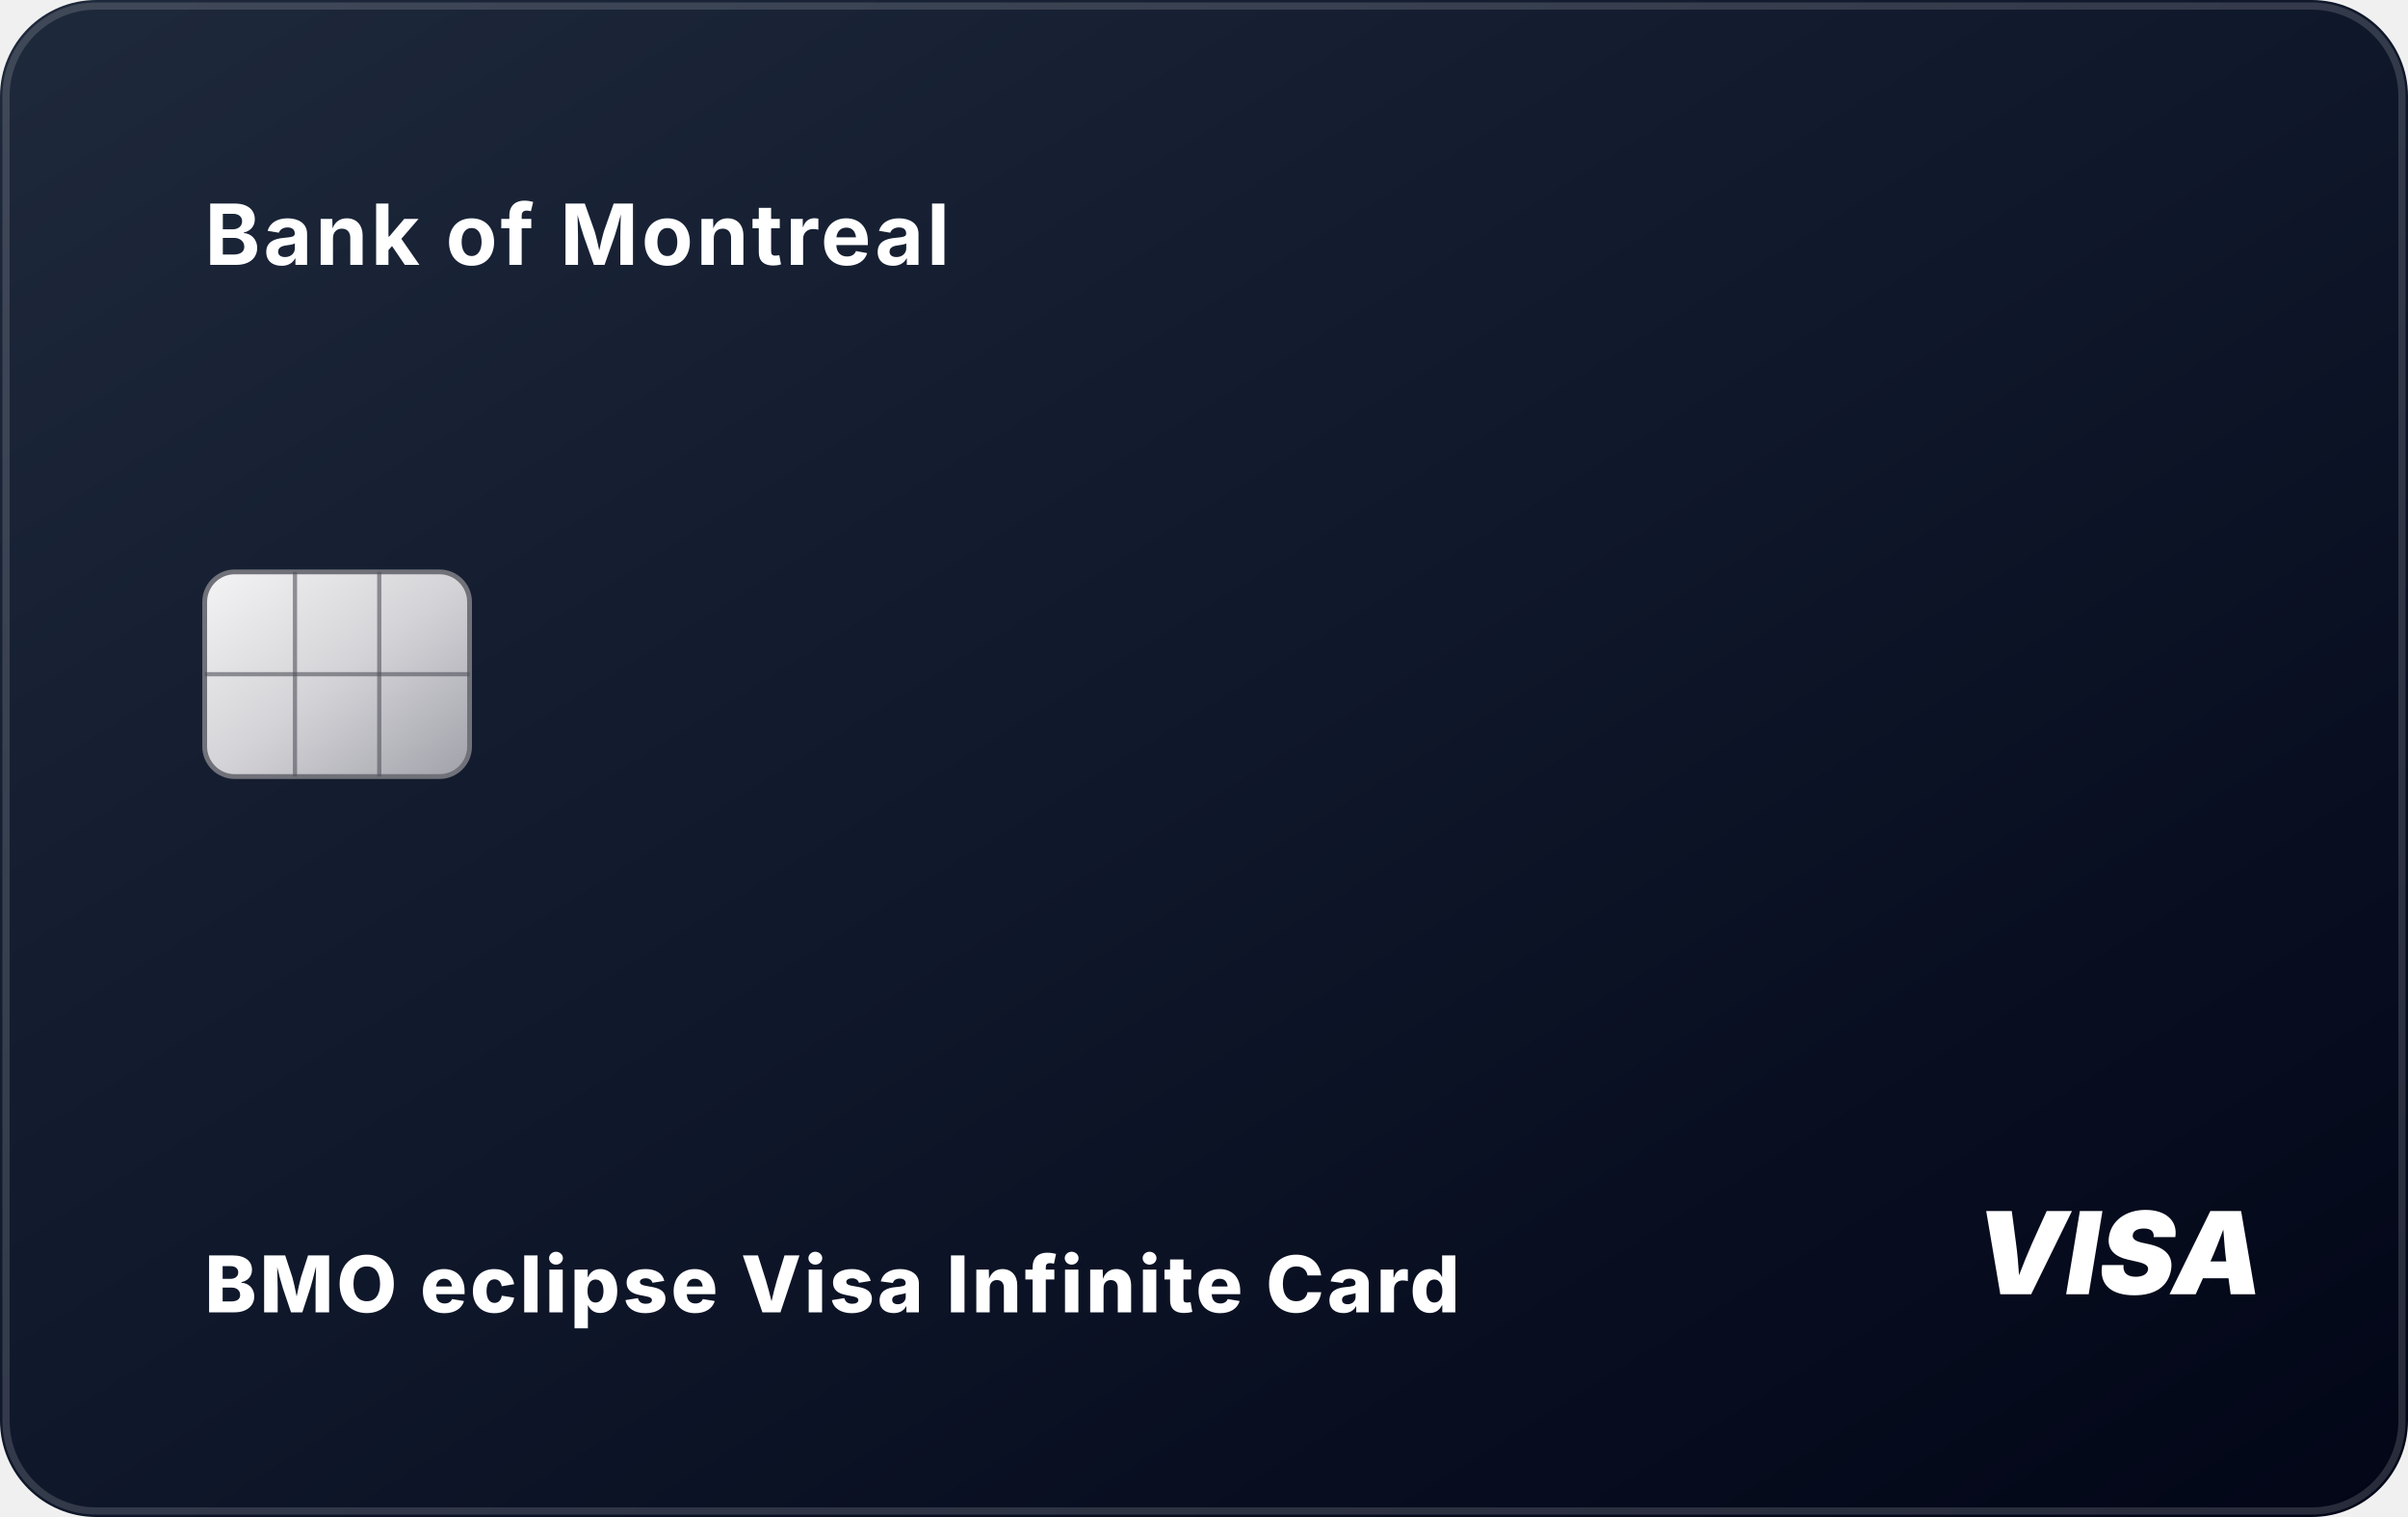
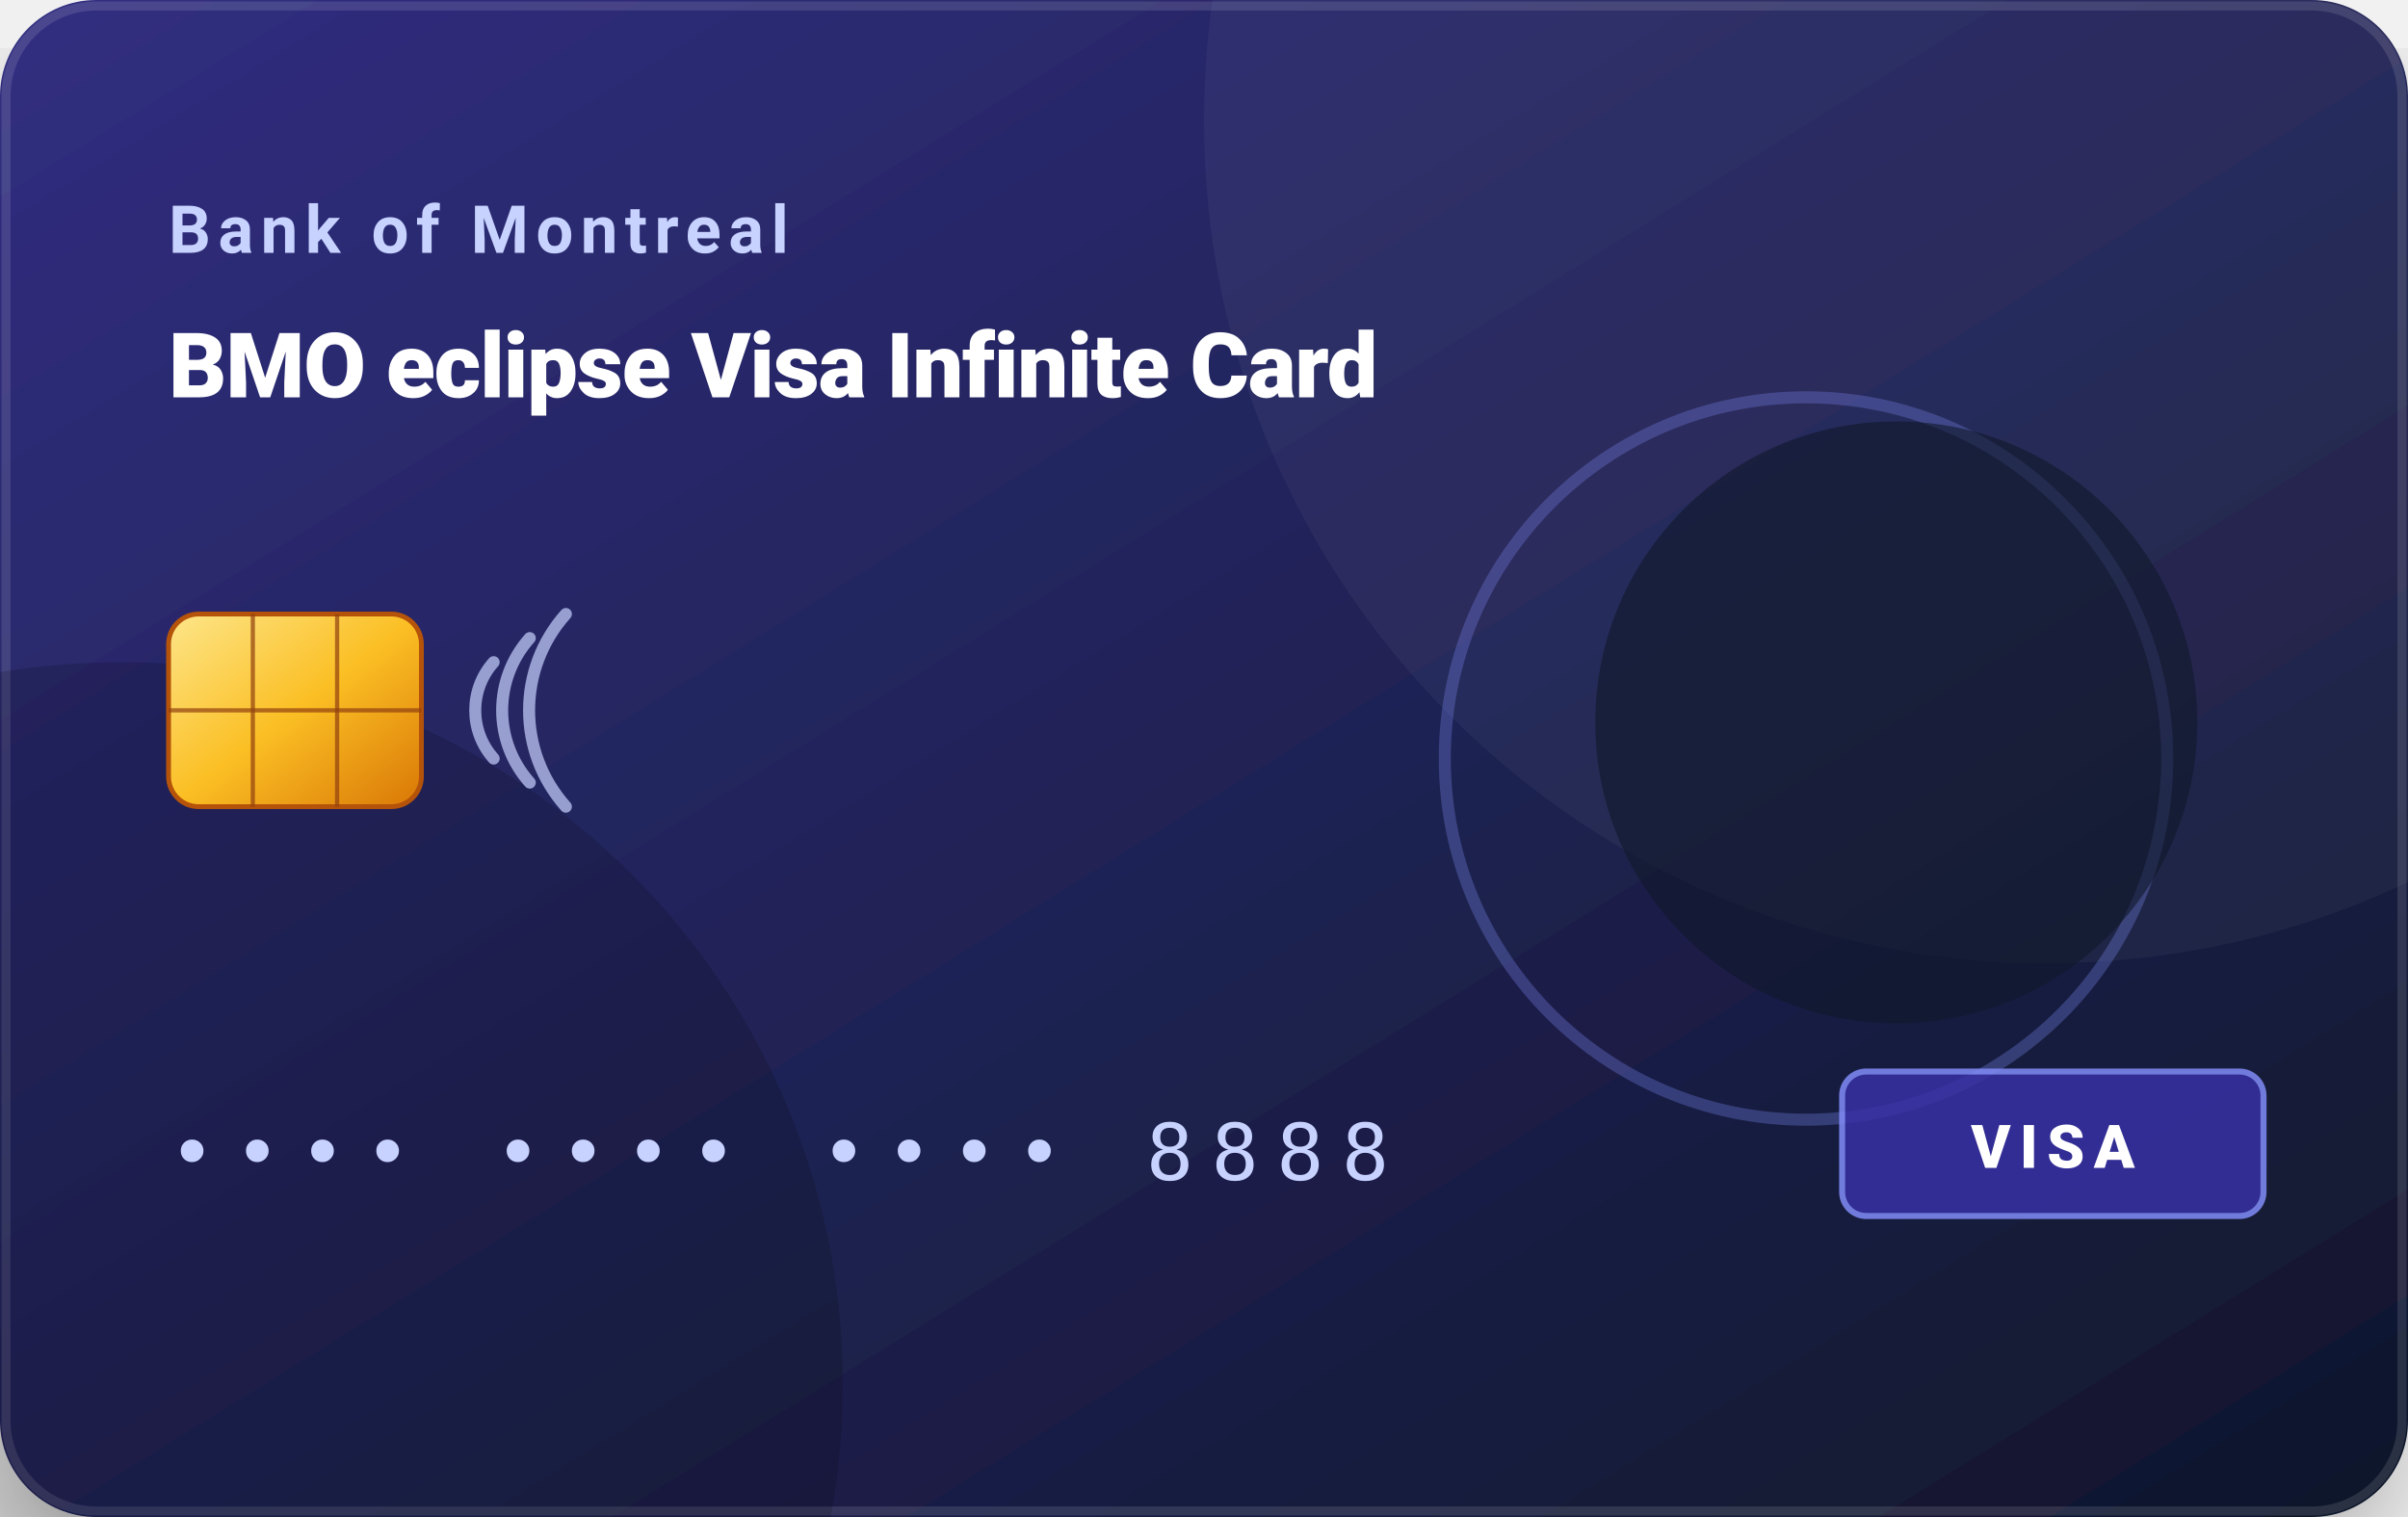
<svg xmlns="http://www.w3.org/2000/svg" viewBox="0 0 400 252" width="400" height="252">
  <defs>
-     <linearGradient id="bg-bmo-eclipse-visa-infinite" x1="0%" y1="0%" x2="100%" y2="100%">
-       <stop offset="0%" stop-color="#1e293b" />
-       <stop offset="50%" stop-color="#0f172a" />
-       <stop offset="100%" stop-color="#020617" />
+     <linearGradient id="cardBg-bmo-eclipse-visa-infinite" x1="0%" y1="0%" x2="100%" y2="100%">
+       <stop offset="0%" stop-color="#312e81" />
+       <stop offset="100%" stop-color="#0f172a" />
    </linearGradient>
-     <linearGradient id="chipSilver" x1="0%" y1="0%" x2="100%" y2="100%">
-       <stop offset="0%" stop-color="#f4f4f5" />
-       <stop offset="50%" stop-color="#d4d4d8" />
-       <stop offset="100%" stop-color="#a1a1aa" />
+     <linearGradient id="chipGrad" x1="0%" y1="0%" x2="100%" y2="100%">
+       <stop offset="0%" stop-color="#fde68a" />
+       <stop offset="50%" stop-color="#fbbf24" />
+       <stop offset="100%" stop-color="#d97706" />
    </linearGradient>
+     <filter id="shadow" x="-5%" y="-5%" width="110%" height="110%">
+       <feDropShadow dx="0" dy="8" stdDeviation="12" flood-color="#000000" flood-opacity="0.35" />
+     </filter>
  </defs>
-   <rect width="400" height="252" rx="16" fill="url(#bg-bmo-eclipse-visa-infinite)" />
-   <rect width="398" height="250" x="1" y="1" rx="15" fill="none" stroke="rgba(255,255,255,0.15)" stroke-width="1.2" />
-   <text x="34" y="44" font-family="-apple-system, sans-serif" font-size="14" font-weight="700" fill="#ffffff" letter-spacing="0.5">Bank of Montreal</text>
-   <text x="34" y="218" font-family="-apple-system, sans-serif" font-size="13" font-weight="800" fill="#ffffff" letter-spacing="0.5">BMO eclipse Visa Infinite Card</text>
-   <g transform="translate(34, 95)">
-     <rect width="44" height="34" rx="5" fill="url(#chipSilver)" stroke="#71717a" stroke-width="0.8" />
-     <line x1="15" y1="0" x2="15" y2="34" stroke="#52525b" stroke-width="0.7" opacity="0.6" />
-     <line x1="29" y1="0" x2="29" y2="34" stroke="#52525b" stroke-width="0.7" opacity="0.6" />
-     <line x1="0" y1="17" x2="44" y2="17" stroke="#52525b" stroke-width="0.7" opacity="0.6" />
+   <rect width="400" height="252" rx="16" fill="url(#cardBg-bmo-eclipse-visa-infinite)" filter="url(#shadow)" />
+   <rect width="398" height="250" x="1" y="1" rx="15" fill="none" stroke="rgba(255,255,255,0.12)" stroke-width="1.5" />
+   <circle cx="340" cy="20" r="140" fill="white" opacity="0.04" />
+   <circle cx="20" cy="230" r="120" fill="black" opacity="0.15" />
+   <circle cx="300" cy="126" r="60" fill="none" stroke="#818cf8" stroke-width="2" opacity="0.3" />
+   <circle cx="315" cy="120" r="50" fill="#0f172a" opacity="0.6" />
+   <text x="28" y="42" font-family="-apple-system, BlinkMacSystemFont, 'Segoe UI', Roboto, sans-serif" font-size="11" font-weight="700" letter-spacing="1.2" fill="#c7d2fe" text-transform="uppercase">
+     Bank of Montreal
+   </text>
+   <text x="28" y="66" font-family="-apple-system, BlinkMacSystemFont, 'Segoe UI', Roboto, sans-serif" font-size="15" font-weight="800" letter-spacing="-0.2" fill="#ffffff">
+     BMO eclipse Visa Infinite Card
+   </text>
+   <g transform="translate(28, 102)">
+     <rect width="42" height="32" rx="5" fill="url(#chipGrad)" stroke="#b45309" stroke-width="0.8" />
+     <line x1="14" y1="0" x2="14" y2="32" stroke="#92400e" stroke-width="0.7" opacity="0.7" />
+     <line x1="28" y1="0" x2="28" y2="32" stroke="#92400e" stroke-width="0.7" opacity="0.7" />
+     <line x1="0" y1="16" x2="42" y2="16" stroke="#92400e" stroke-width="0.7" opacity="0.7" />
  </g>
-   <g transform="translate(320, 195)">
-     <text x="32" y="20" font-family="-apple-system, sans-serif" font-size="19" font-style="italic" font-weight="900" fill="#ffffff" text-anchor="middle">VISA</text>
+   <g transform="translate(82, 110)" stroke="#c7d2fe" stroke-width="2" fill="none" stroke-linecap="round" opacity="0.7">
+     <path d="M 0 16 A 12 12 0 0 1 0 0" />
+     <path d="M 6 20 A 18 18 0 0 1 6 -4" />
+     <path d="M 12 24 A 24 24 0 0 1 12 -8" />
+   </g>
+   <text x="28" y="196" font-family="'SF Mono', Menlo, Monaco, Consolas, monospace" font-size="13" letter-spacing="3" fill="#c7d2fe">
+     •••• •••• •••• 8888
+   </text>
+   <g transform="translate(310, 192)">
+     <rect x="-4" y="-14" width="70" height="24" rx="4" fill="#3730a3" stroke="#818cf8" stroke-width="1" opacity="0.85" />
+     <text x="31" y="2" font-family="-apple-system, BlinkMacSystemFont, 'Segoe UI', Roboto, sans-serif" font-size="10" font-weight="900" letter-spacing="1.5" fill="#ffffff" text-anchor="middle">
+       VISA
+     </text>
  </g>
</svg>
